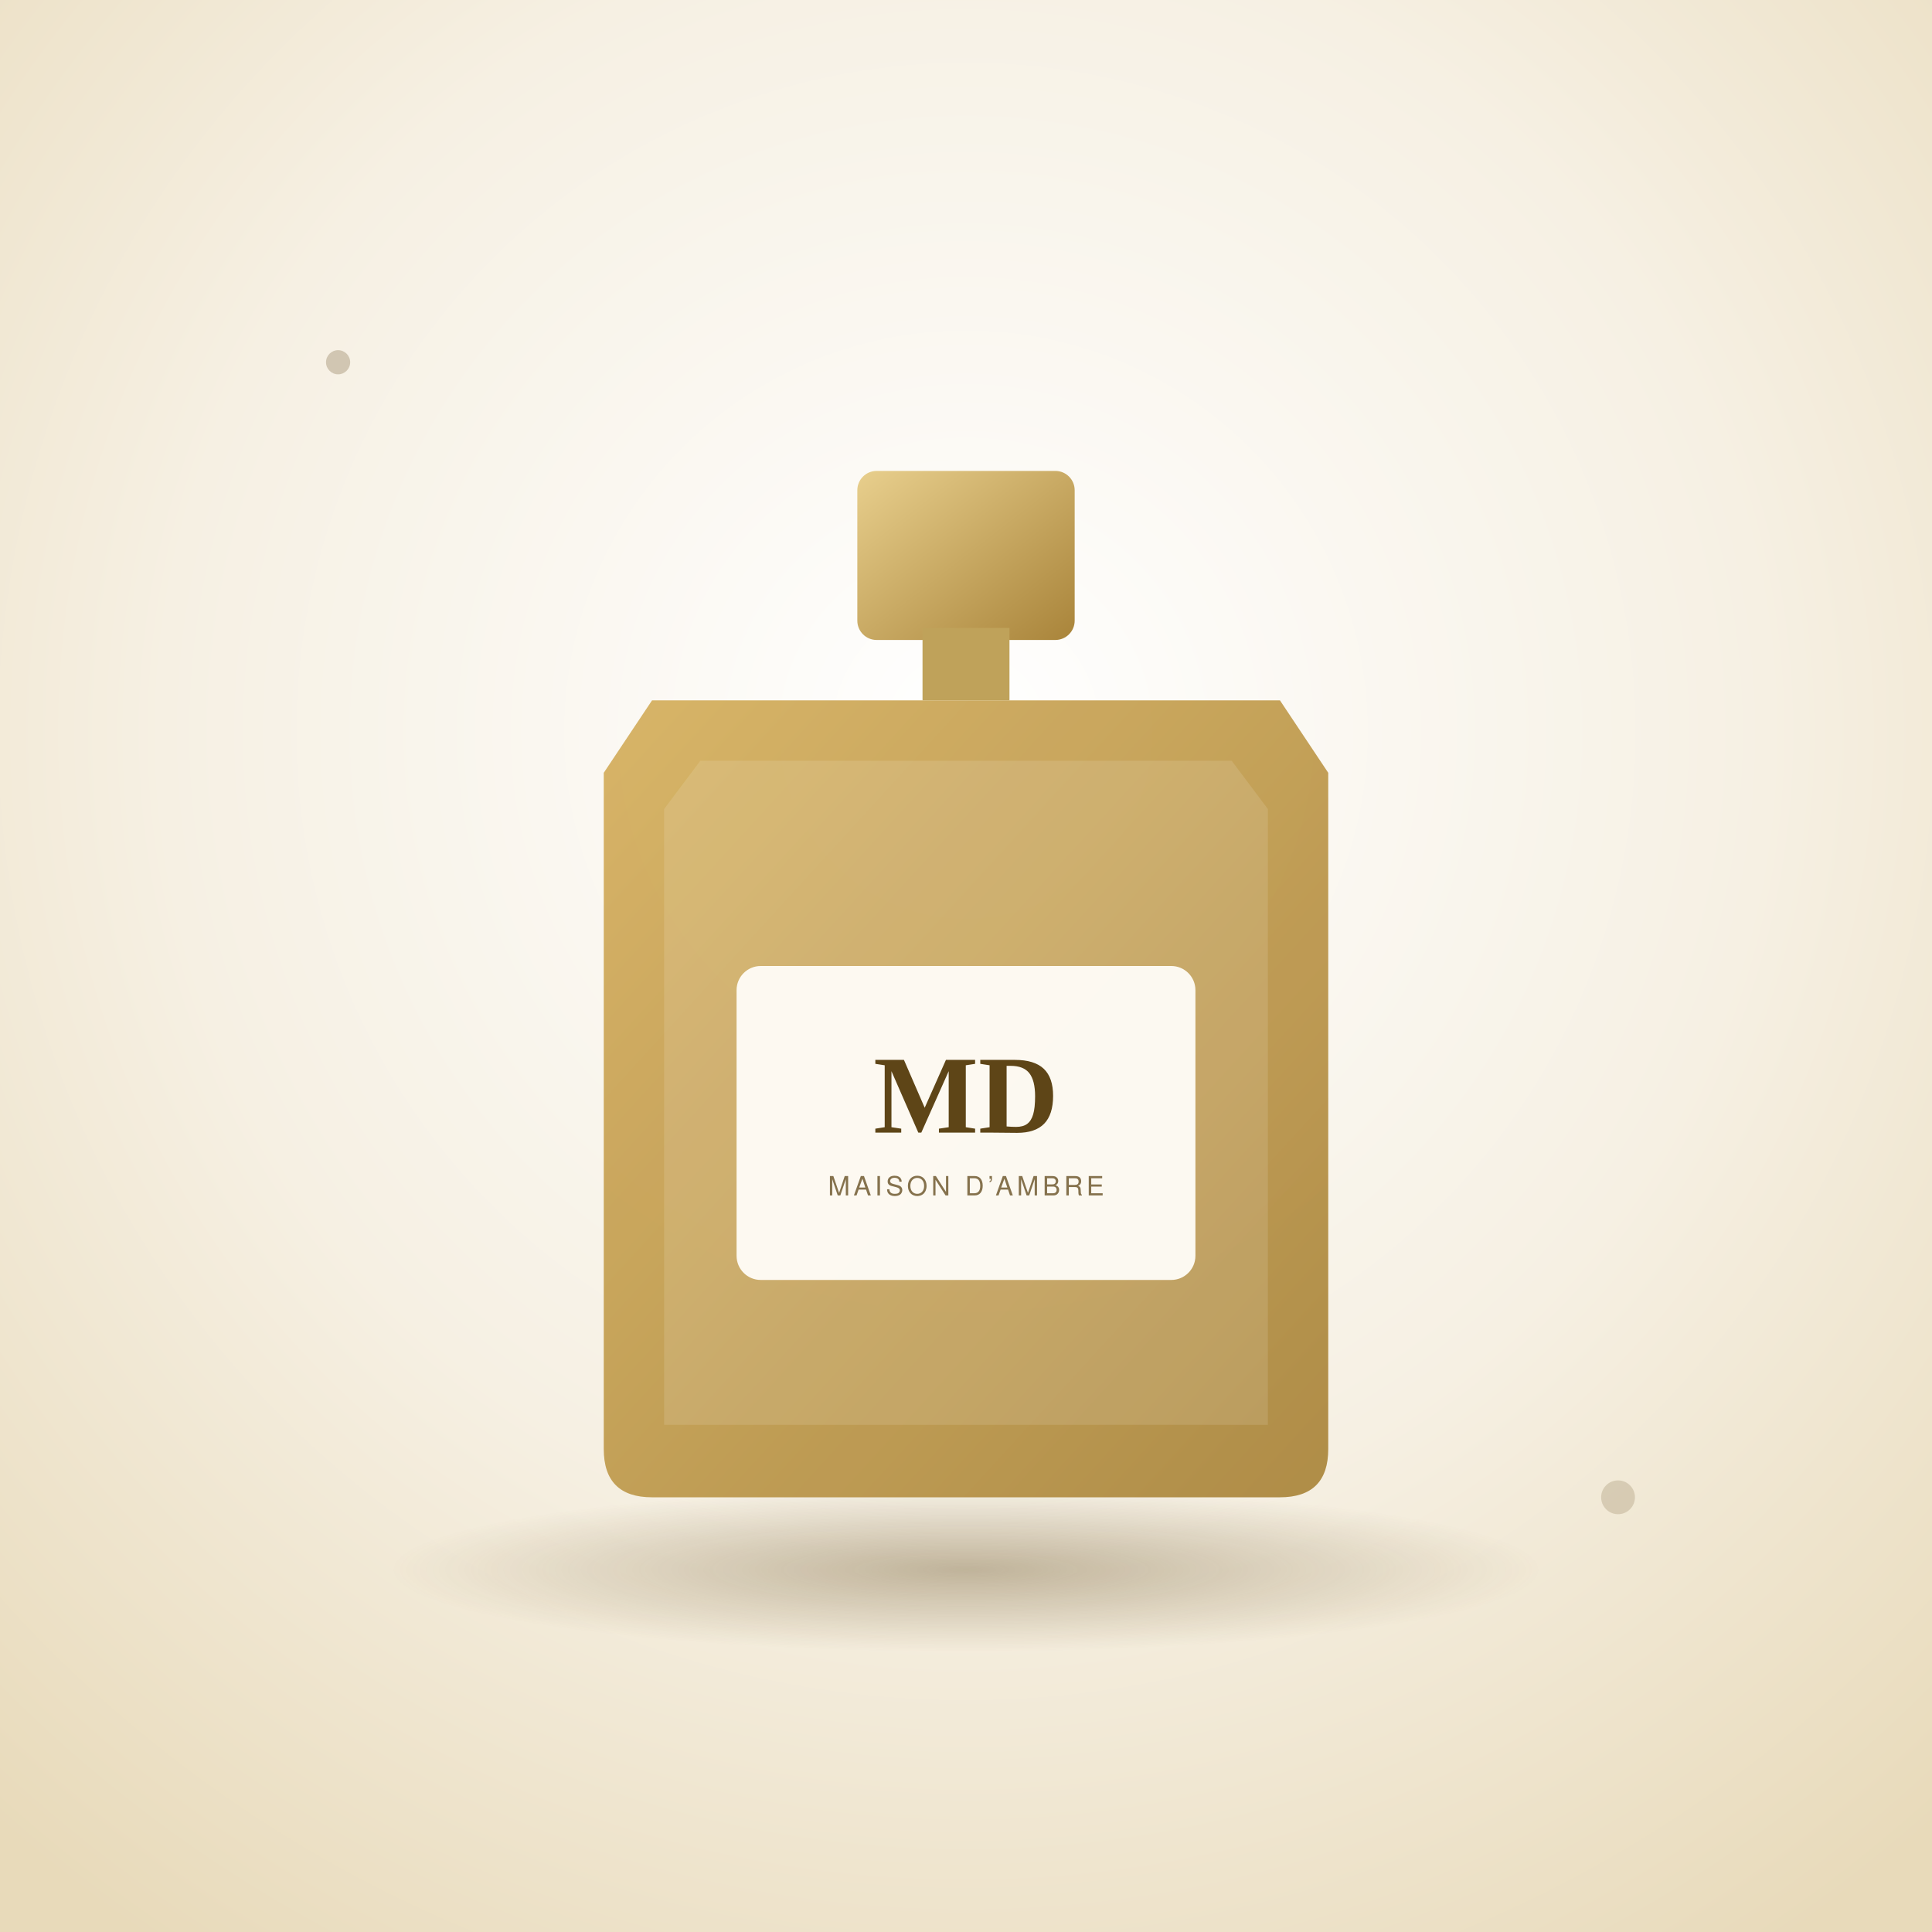
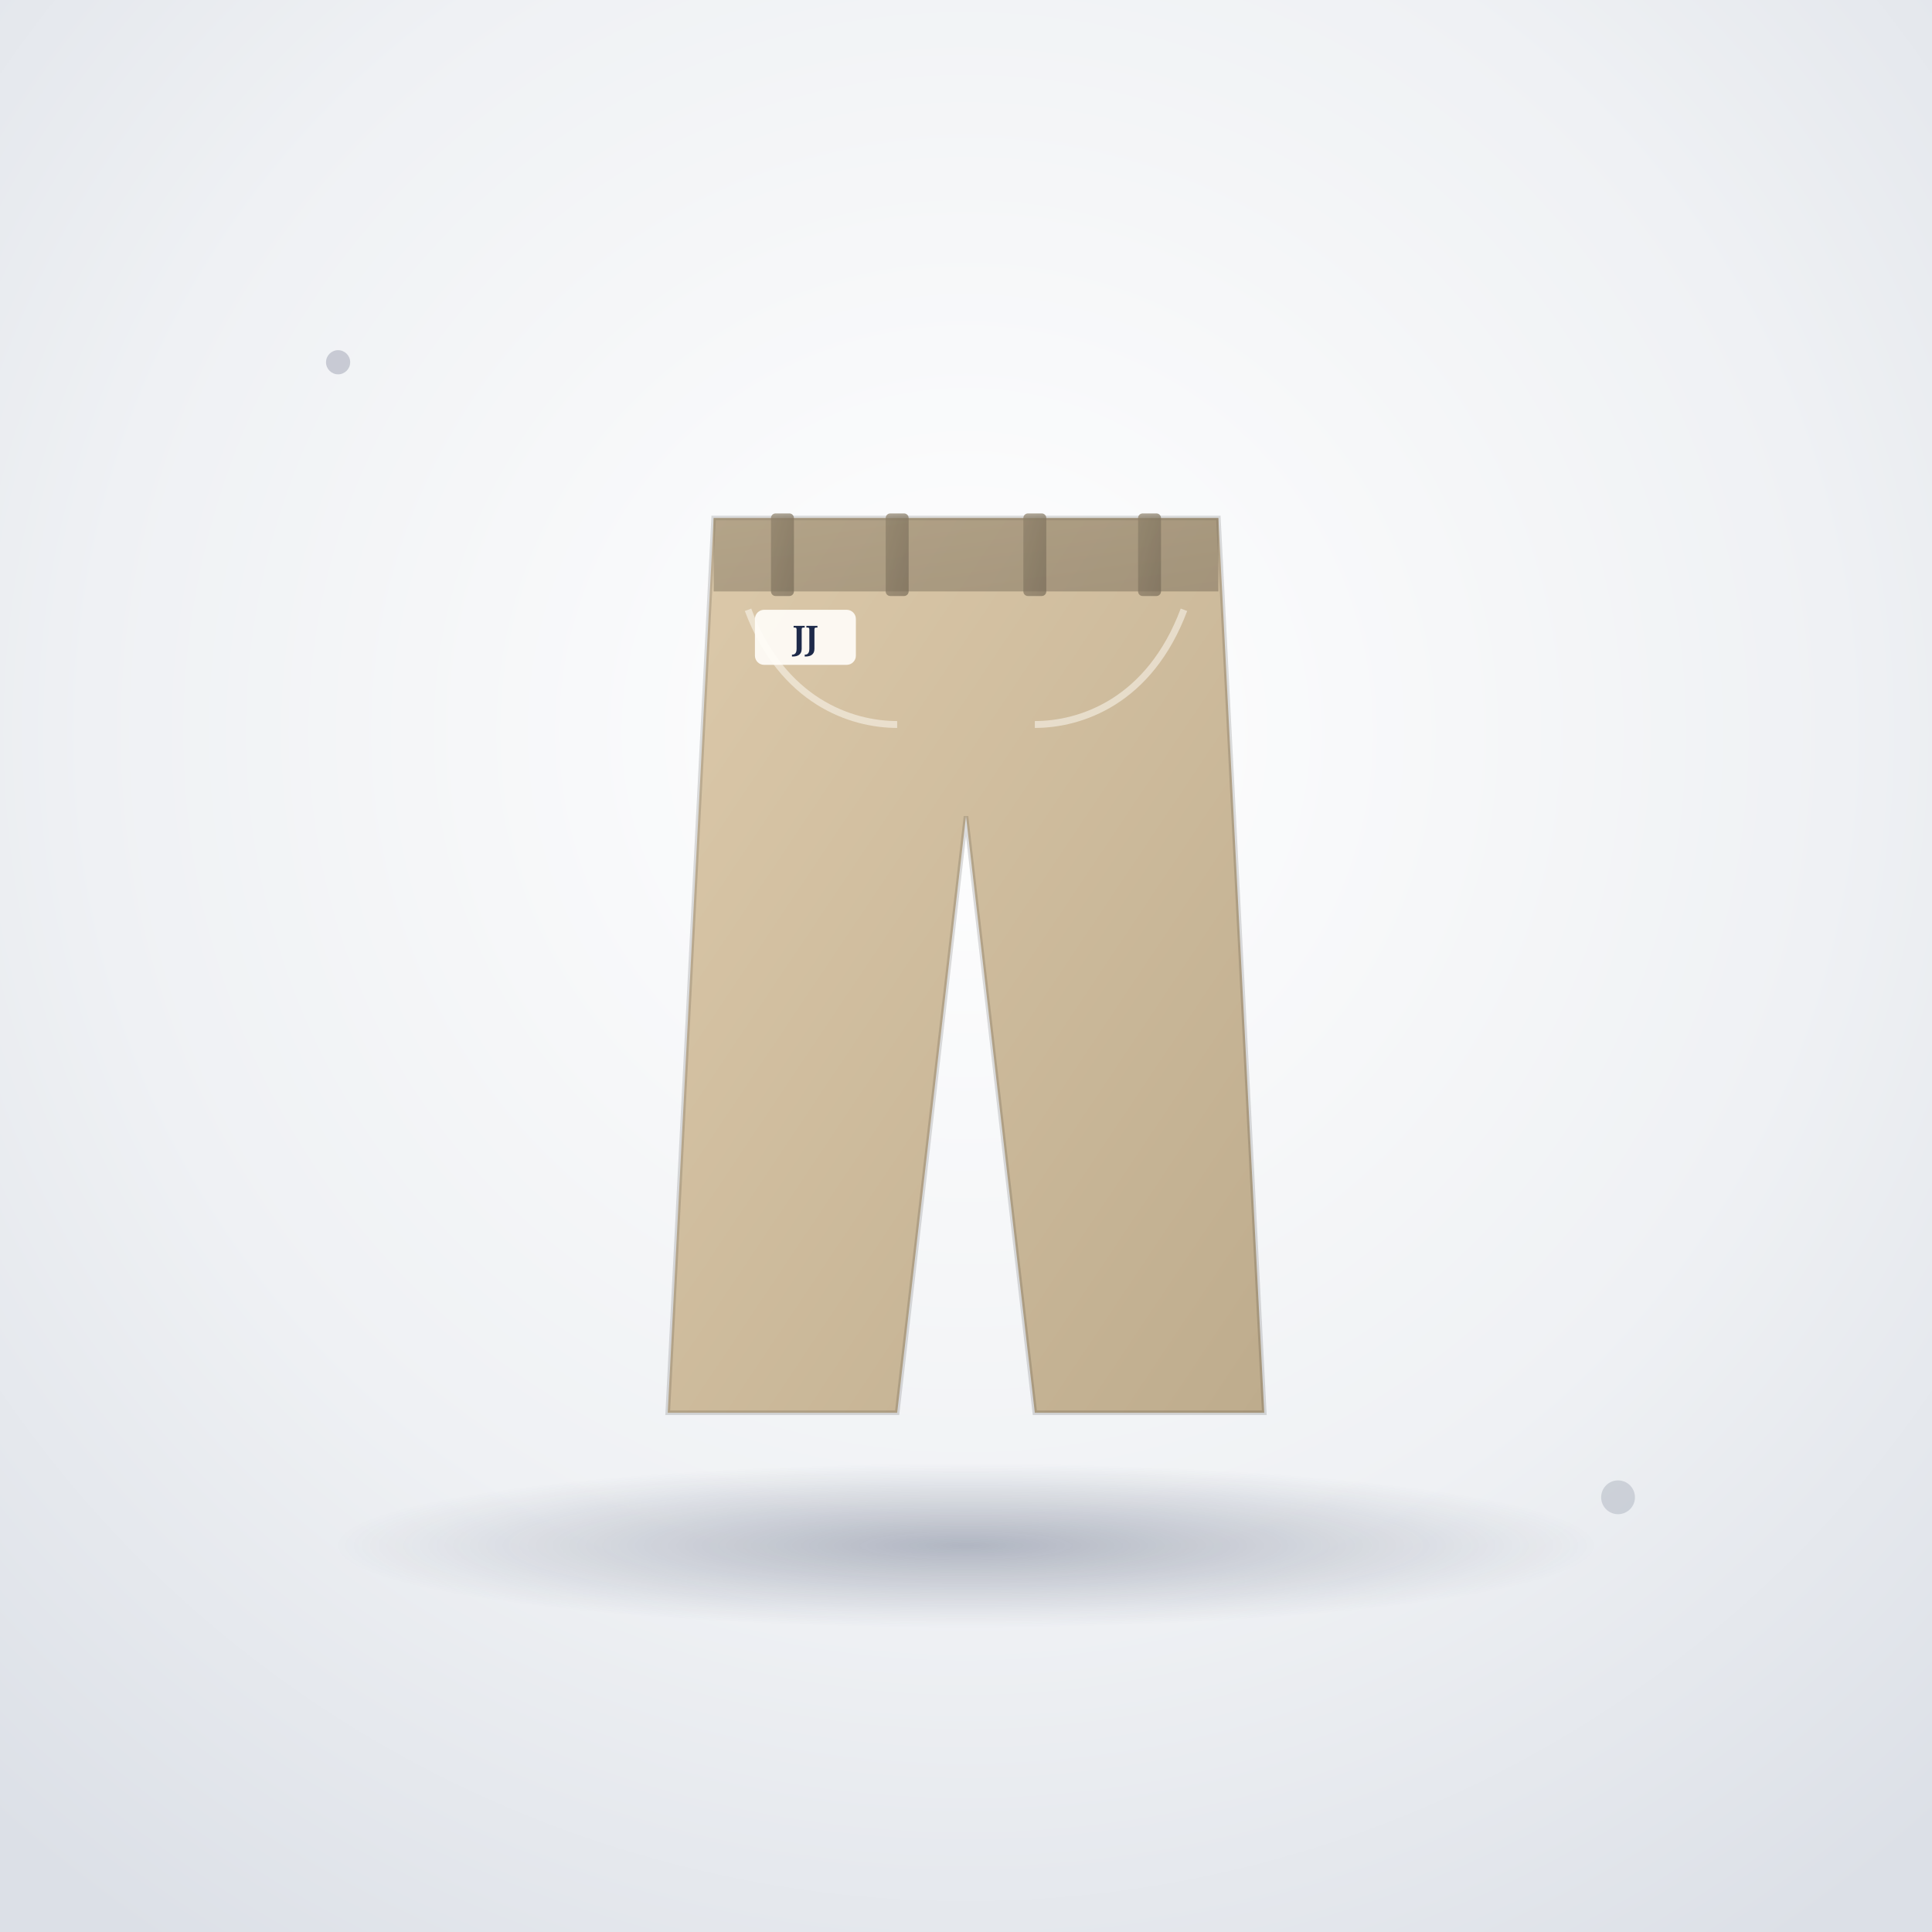
- <svg xmlns="http://www.w3.org/2000/svg" viewBox="0 0 800 800" width="800" height="800" role="img" aria-label="Jasmine Noir Eau de Toilette">
+ <svg xmlns="http://www.w3.org/2000/svg" viewBox="0 0 800 800" width="800" height="800" role="img" aria-label="Men's Relaxed Chino Trousers">
  <defs>
    <radialGradient id="bg" cx="50%" cy="38%" r="75%">
      <stop offset="0" stop-color="#FFFFFF" />
-       <stop offset=".55" stop-color="#F6F0E3" />
-       <stop offset="1" stop-color="#E8DABA" stop-opacity="1" />
+       <stop offset=".6" stop-color="#EFF1F4" />
+       <stop offset="1" stop-color="#DCE0E7" />
    </radialGradient>
-     <linearGradient id="body" x1="0" y1="0" x2="1" y2="1">
-       <stop offset="0" stop-color="#D4AE5C" />
-       <stop offset="1" stop-color="#A9843A" />
+     <linearGradient id="b" x1="0" y1="0" x2="1" y2="1">
+       <stop offset="0" stop-color="#ddcaab" />
+       <stop offset="1" stop-color="#beac8d" />
+     </linearGradient>
+     <linearGradient id="d" x1="0" y1="0" x2="1" y2="1">
+       <stop offset="0" stop-color="#8c7f68" />
+       <stop offset="1" stop-color="#776b58" />
    </linearGradient>
    <linearGradient id="gold" x1="0" y1="0" x2="1" y2="1">
      <stop offset="0" stop-color="#E8CF8D" />
      <stop offset="1" stop-color="#A9843A" />
    </linearGradient>
    <linearGradient id="ink" x1="0" y1="0" x2="0" y2="1">
-       <stop offset="0" stop-color="#5E4517" />
-       <stop offset="1" stop-color="#5E4517" />
+       <stop offset="0" stop-color="#1E2A4A" />
+       <stop offset="1" stop-color="#1E2A4A" />
    </linearGradient>
    <radialGradient id="shadow">
-       <stop offset="0" stop-color="#5E4517" stop-opacity=".35" />
-       <stop offset="1" stop-color="#5E4517" stop-opacity="0" />
+       <stop offset="0" stop-color="#1E2A4A" stop-opacity=".3" />
+       <stop offset="1" stop-color="#1E2A4A" stop-opacity="0" />
    </radialGradient>
  </defs>
  <rect width="800" height="800" fill="url(#bg)" />
-   <circle cx="140" cy="150" r="5" fill="#5E4517" opacity=".25" />
-   <circle cx="670" cy="620" r="7" fill="#5E4517" opacity=".18" />
-   <ellipse cx="400" cy="650" rx="240" ry="34" fill="url(#shadow)" />
-   <g transform="translate(400 410)">
-     <rect x="-45" y="-215" width="90" height="70" rx="8" fill="url(#gold)" />
-     <rect x="-18" y="-150" width="36" height="30" fill="#BFA25A" />
-     <path d="M-130,-120 L130,-120 L150,-90 L150,190 Q150,210 130,210 L-130,210 Q-150,210 -150,190 L-150,-90 Z" fill="url(#body)" opacity=".92" />
-     <path d="M-110,-95 L110,-95 L125,-75 L125,180 L-125,180 L-125,-75 Z" fill="#fff" opacity=".12" />
-     <rect x="-95" y="-10" width="190" height="130" rx="10" fill="#FFFDF8" opacity=".95" />
-     <text x="0" y="59" text-anchor="middle" font-family="Georgia, 'Times New Roman', serif" font-size="46" font-weight="700" fill="url(#ink)">MD</text>
-     <text x="0" y="85" text-anchor="middle" font-family="Helvetica, Arial, sans-serif" font-size="11" letter-spacing="1.5" fill="url(#ink)" opacity=".75">MAISON D’AMBRE</text>
-     <line x1="-73" x2="73" y1="8" y2="8" stroke="url(#ink)" stroke-width="1" opacity=".3" />
+   <circle cx="140" cy="150" r="5" fill="#1E2A4A" opacity=".2" />
+   <circle cx="670" cy="620" r="7" fill="#1E2A4A" opacity=".15" />
+   <ellipse cx="400" cy="640" rx="260" ry="34" fill="url(#shadow)" />
+   <g transform="translate(400 395) scale(.95)">
+     <g>
+       <path d="M-110,-190 L110,-190 L130,200 L30,200 L0,-60 L-30,200 L-130,200 Z" fill="url(#b)" stroke="#00000022" stroke-width="2" />
+       <rect x="-110" y="-190" width="220" height="32" fill="url(#d)" opacity=".5" />
+       <rect x="-85" y="-192" width="10" height="36" rx="2" fill="url(#d)" opacity=".7" />
+       <rect x="-35" y="-192" width="10" height="36" rx="2" fill="url(#d)" opacity=".7" />
+       <rect x="25" y="-192" width="10" height="36" rx="2" fill="url(#d)" opacity=".7" />
+       <rect x="75" y="-192" width="10" height="36" rx="2" fill="url(#d)" opacity=".7" />
+       <path d="M-95,-150 C-80,-110 -50,-100 -30,-100 M95,-150 C80,-110 50,-100 30,-100" fill="none" stroke="#FFFDF8" stroke-width="3" opacity=".5" />
+       <path d="M0,-158 L0,-90" stroke="url(#d)" stroke-width="3" opacity=".5" />
+       <rect x="-92" y="-150" width="44" height="24" rx="4" fill="#FFFDF8" opacity=".92" />
+       <text x="-70" y="-133" text-anchor="middle" font-family="Georgia, serif" font-size="14" font-weight="700" fill="url(#ink)">JJ</text>
+     </g>
  </g>
</svg>
